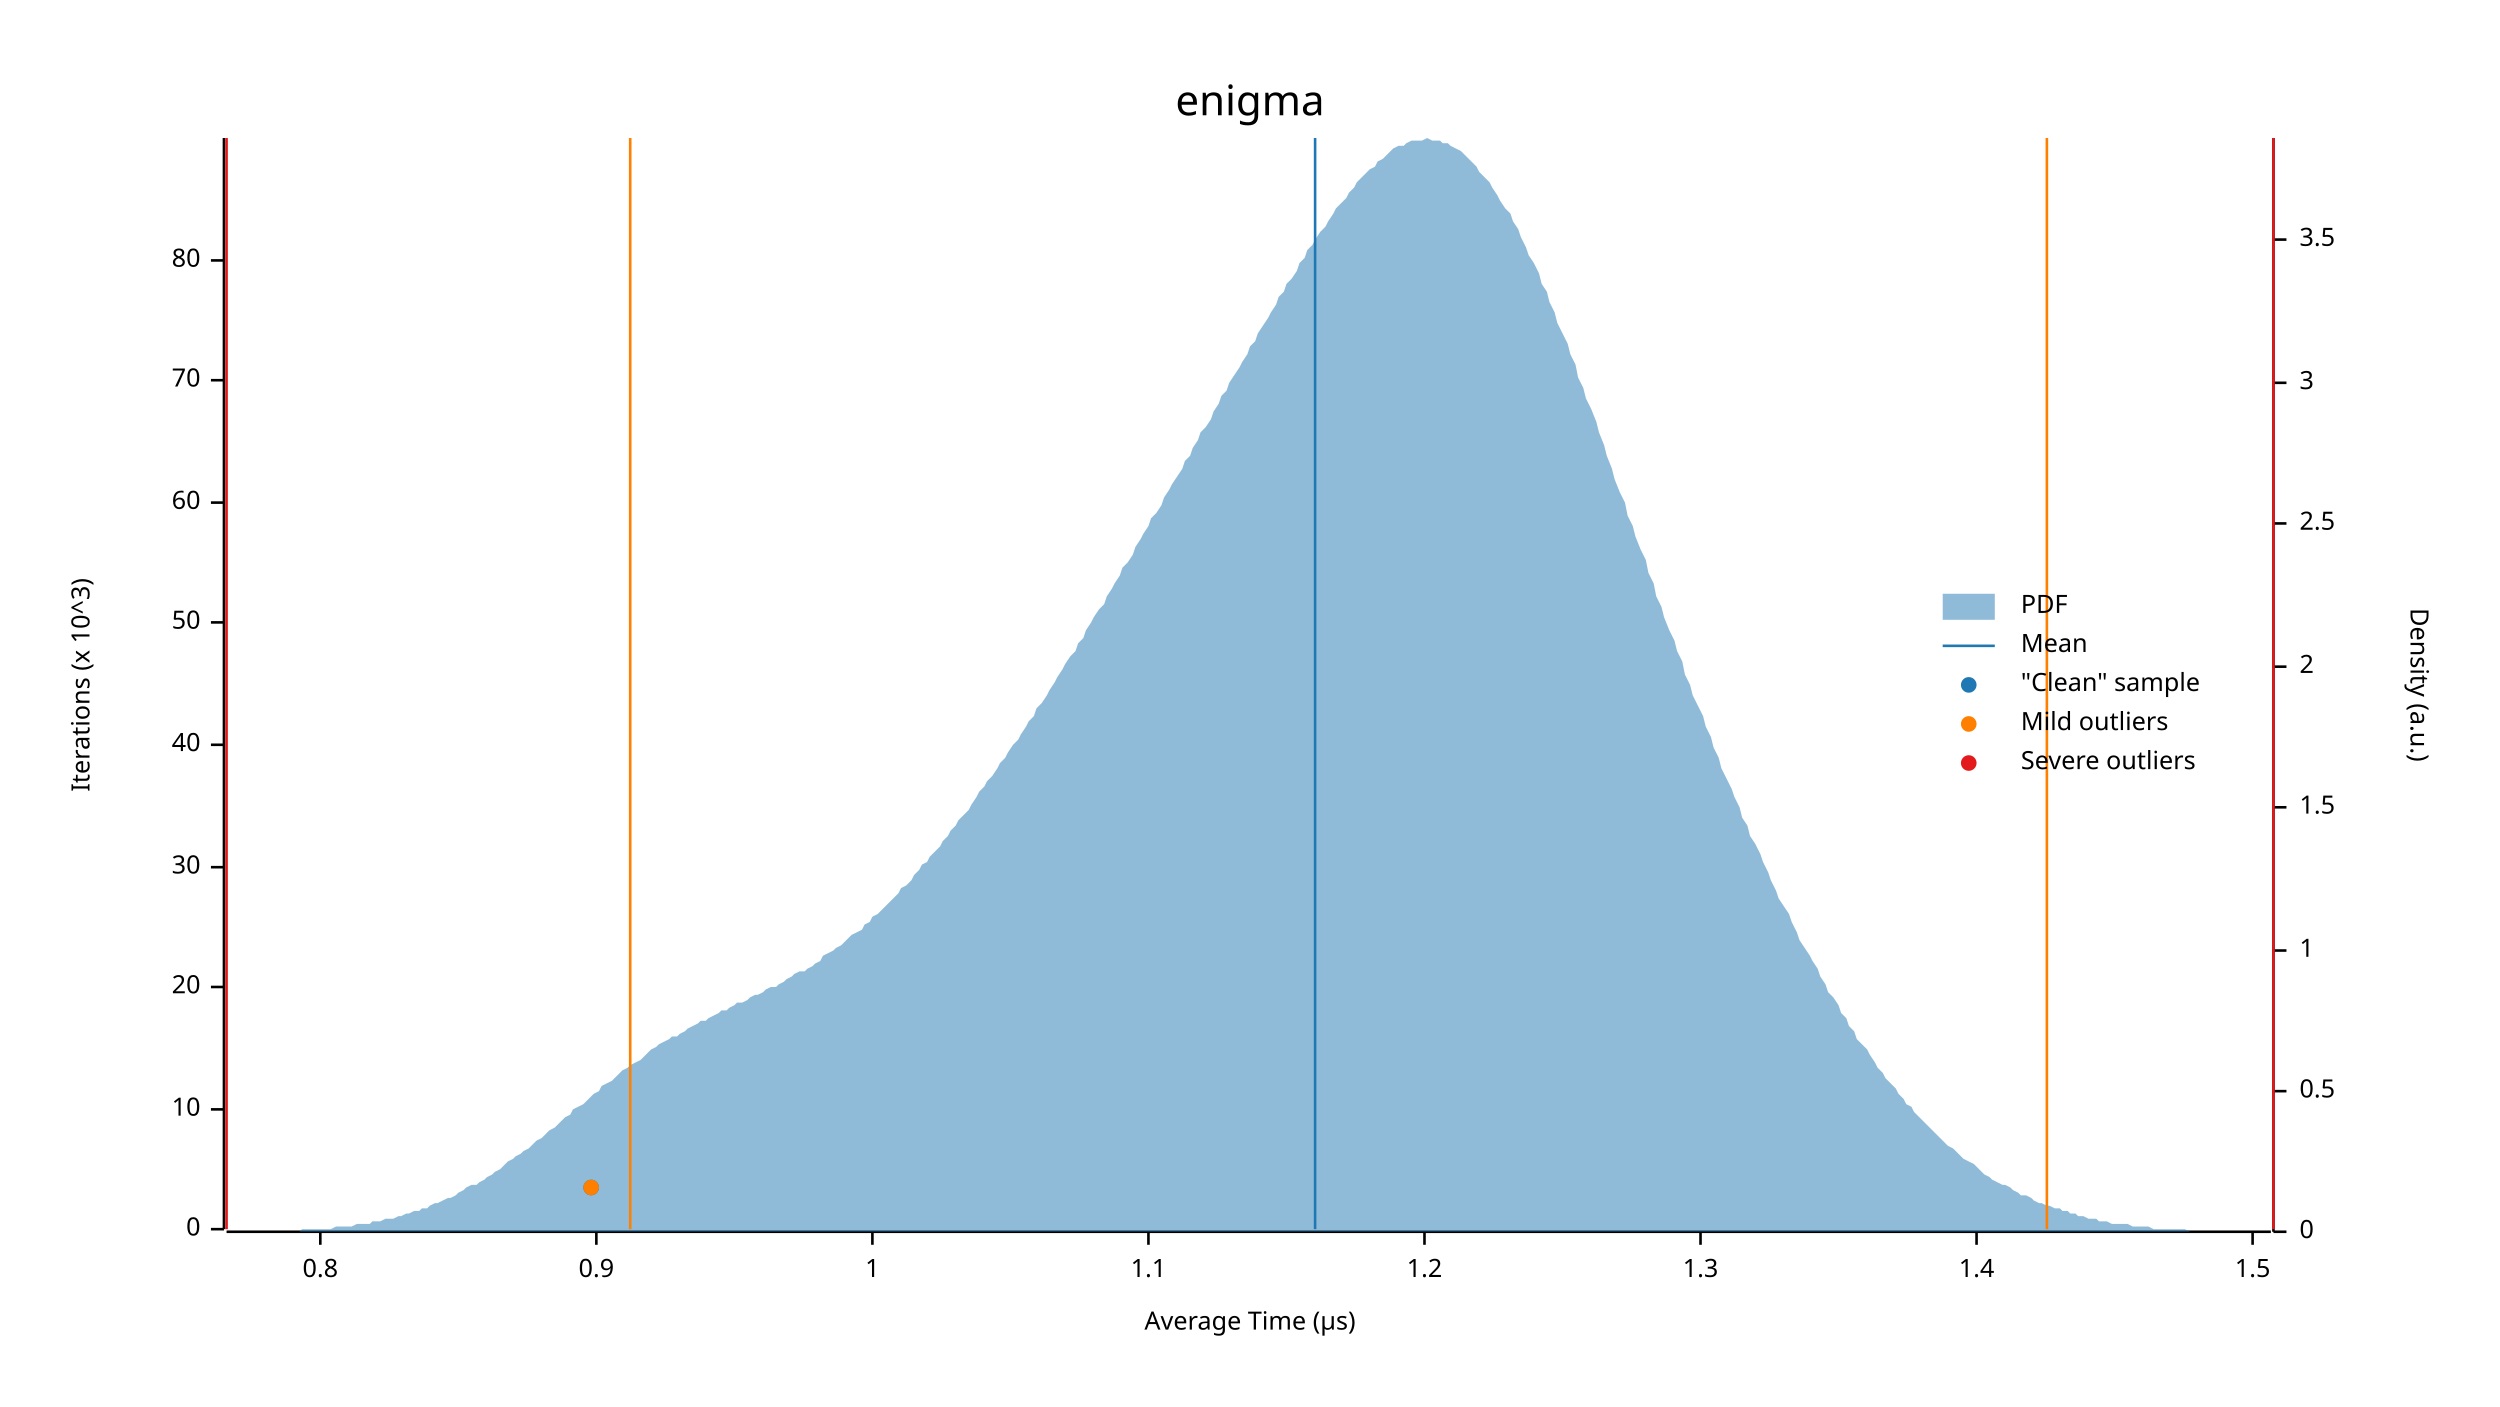
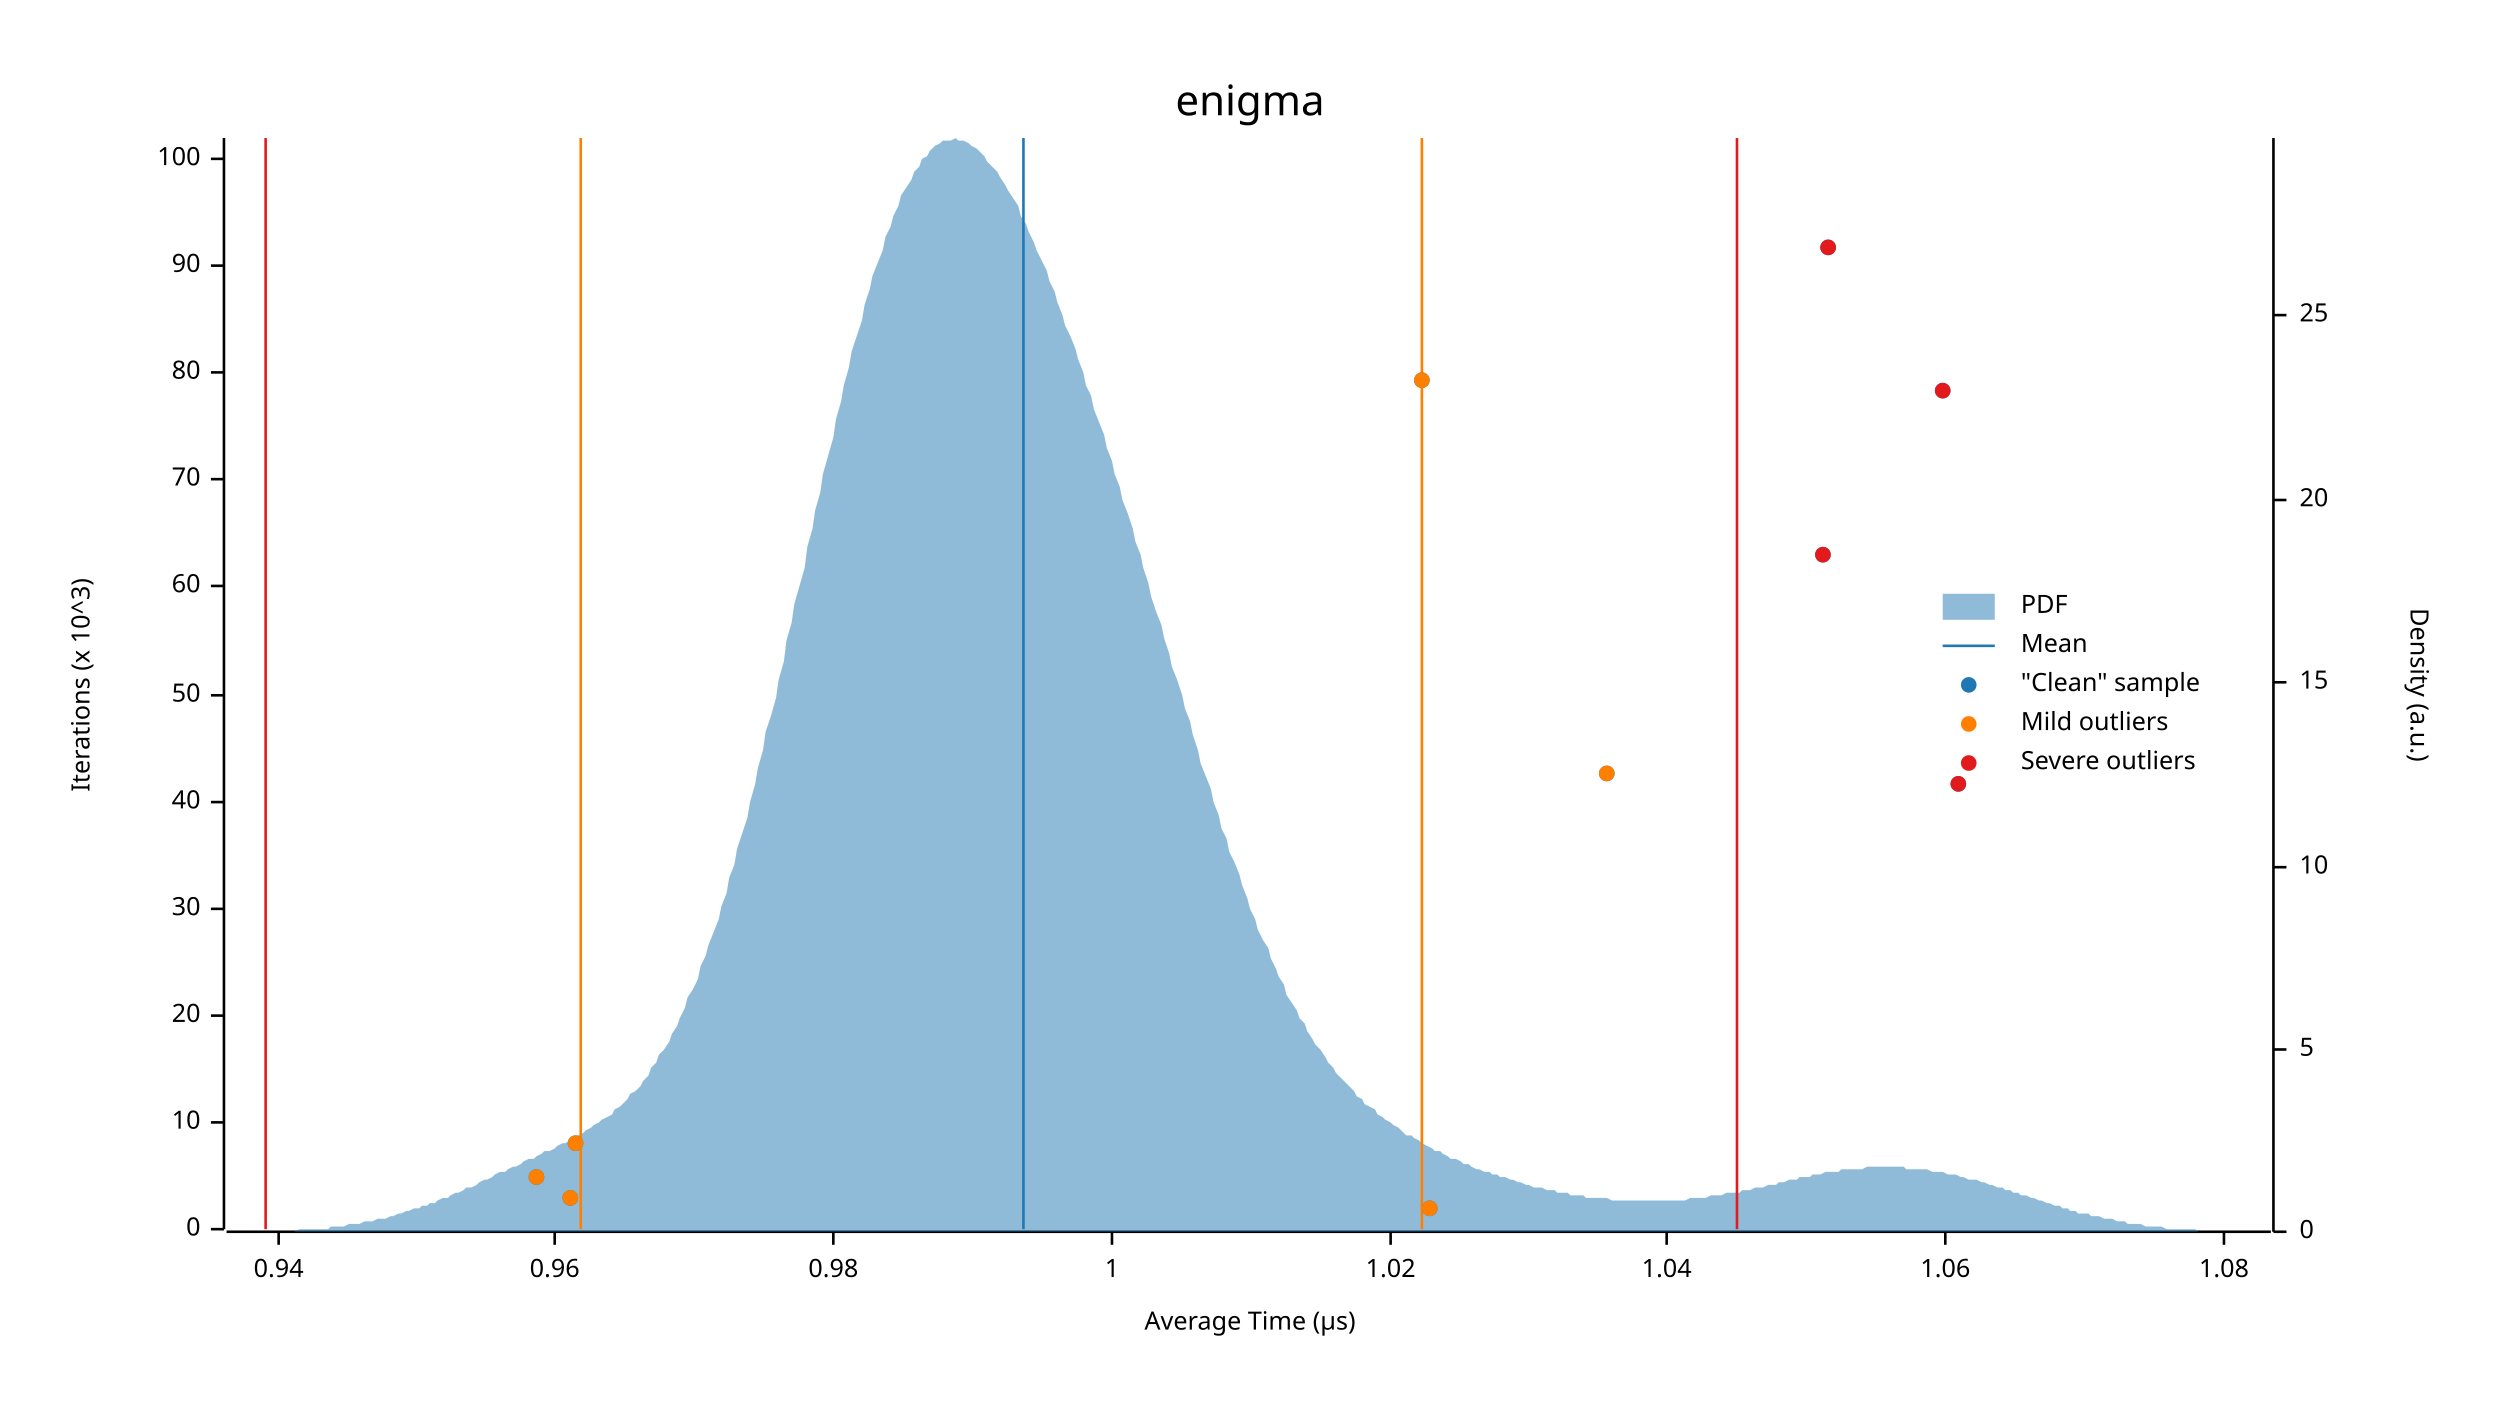
<svg xmlns="http://www.w3.org/2000/svg" width="960" height="540" viewBox="0 0 960 540">
  <text x="480" y="32" dy="0.76em" text-anchor="middle" font-family="sans-serif" font-size="16.129" opacity="1" fill="#000000">
enigma
</text>
  <text x="27" y="263" dy="0.76em" text-anchor="middle" font-family="sans-serif" font-size="9.677" opacity="1" fill="#000000" transform="rotate(270, 27, 263)">
Iterations (x 10^3)
</text>
  <text x="480" y="513" dy="-0.5ex" text-anchor="middle" font-family="sans-serif" font-size="9.677" opacity="1" fill="#000000">
Average Time (µs)
</text>
  <polyline fill="none" opacity="1" stroke="#000000" stroke-width="1" points="86,53 86,472 " />
  <text x="77" y="472" dy="0.5ex" text-anchor="end" font-family="sans-serif" font-size="9.677" opacity="1" fill="#000000">
0
</text>
  <polyline fill="none" opacity="1" stroke="#000000" stroke-width="1" points="81,472 86,472 " />
-   <text x="77" y="426" dy="0.5ex" text-anchor="end" font-family="sans-serif" font-size="9.677" opacity="1" fill="#000000">
+   <text x="77" y="431" dy="0.5ex" text-anchor="end" font-family="sans-serif" font-size="9.677" opacity="1" fill="#000000">
10
</text>
-   <polyline fill="none" opacity="1" stroke="#000000" stroke-width="1" points="81,426 86,426 " />
-   <text x="77" y="379" dy="0.5ex" text-anchor="end" font-family="sans-serif" font-size="9.677" opacity="1" fill="#000000">
+   <polyline fill="none" opacity="1" stroke="#000000" stroke-width="1" points="81,431 86,431 " />
+   <text x="77" y="390" dy="0.5ex" text-anchor="end" font-family="sans-serif" font-size="9.677" opacity="1" fill="#000000">
20
</text>
-   <polyline fill="none" opacity="1" stroke="#000000" stroke-width="1" points="81,379 86,379 " />
-   <text x="77" y="333" dy="0.5ex" text-anchor="end" font-family="sans-serif" font-size="9.677" opacity="1" fill="#000000">
+   <polyline fill="none" opacity="1" stroke="#000000" stroke-width="1" points="81,390 86,390 " />
+   <text x="77" y="349" dy="0.5ex" text-anchor="end" font-family="sans-serif" font-size="9.677" opacity="1" fill="#000000">
30
</text>
-   <polyline fill="none" opacity="1" stroke="#000000" stroke-width="1" points="81,333 86,333 " />
-   <text x="77" y="286" dy="0.5ex" text-anchor="end" font-family="sans-serif" font-size="9.677" opacity="1" fill="#000000">
+   <polyline fill="none" opacity="1" stroke="#000000" stroke-width="1" points="81,349 86,349 " />
+   <text x="77" y="308" dy="0.5ex" text-anchor="end" font-family="sans-serif" font-size="9.677" opacity="1" fill="#000000">
40
</text>
-   <polyline fill="none" opacity="1" stroke="#000000" stroke-width="1" points="81,286 86,286 " />
-   <text x="77" y="239" dy="0.5ex" text-anchor="end" font-family="sans-serif" font-size="9.677" opacity="1" fill="#000000">
+   <polyline fill="none" opacity="1" stroke="#000000" stroke-width="1" points="81,308 86,308 " />
+   <text x="77" y="267" dy="0.5ex" text-anchor="end" font-family="sans-serif" font-size="9.677" opacity="1" fill="#000000">
50
</text>
-   <polyline fill="none" opacity="1" stroke="#000000" stroke-width="1" points="81,239 86,239 " />
-   <text x="77" y="193" dy="0.5ex" text-anchor="end" font-family="sans-serif" font-size="9.677" opacity="1" fill="#000000">
+   <polyline fill="none" opacity="1" stroke="#000000" stroke-width="1" points="81,267 86,267 " />
+   <text x="77" y="225" dy="0.5ex" text-anchor="end" font-family="sans-serif" font-size="9.677" opacity="1" fill="#000000">
60
</text>
-   <polyline fill="none" opacity="1" stroke="#000000" stroke-width="1" points="81,193 86,193 " />
-   <text x="77" y="146" dy="0.5ex" text-anchor="end" font-family="sans-serif" font-size="9.677" opacity="1" fill="#000000">
+   <polyline fill="none" opacity="1" stroke="#000000" stroke-width="1" points="81,225 86,225 " />
+   <text x="77" y="184" dy="0.5ex" text-anchor="end" font-family="sans-serif" font-size="9.677" opacity="1" fill="#000000">
70
</text>
-   <polyline fill="none" opacity="1" stroke="#000000" stroke-width="1" points="81,146 86,146 " />
-   <text x="77" y="100" dy="0.5ex" text-anchor="end" font-family="sans-serif" font-size="9.677" opacity="1" fill="#000000">
+   <polyline fill="none" opacity="1" stroke="#000000" stroke-width="1" points="81,184 86,184 " />
+   <text x="77" y="143" dy="0.5ex" text-anchor="end" font-family="sans-serif" font-size="9.677" opacity="1" fill="#000000">
80
</text>
-   <polyline fill="none" opacity="1" stroke="#000000" stroke-width="1" points="81,100 86,100 " />
+   <polyline fill="none" opacity="1" stroke="#000000" stroke-width="1" points="81,143 86,143 " />
+   <text x="77" y="102" dy="0.5ex" text-anchor="end" font-family="sans-serif" font-size="9.677" opacity="1" fill="#000000">
+ 90
+ </text>
+   <polyline fill="none" opacity="1" stroke="#000000" stroke-width="1" points="81,102 86,102 " />
+   <text x="77" y="61" dy="0.5ex" text-anchor="end" font-family="sans-serif" font-size="9.677" opacity="1" fill="#000000">
+ 100
+ </text>
+   <polyline fill="none" opacity="1" stroke="#000000" stroke-width="1" points="81,61 86,61 " />
  <polyline fill="none" opacity="1" stroke="#000000" stroke-width="1" points="87,473 872,473 " />
-   <text x="123" y="483" dy="0.76em" text-anchor="middle" font-family="sans-serif" font-size="9.677" opacity="1" fill="#000000">
- 0.8
+   <text x="107" y="483" dy="0.76em" text-anchor="middle" font-family="sans-serif" font-size="9.677" opacity="1" fill="#000000">
+ 0.94
</text>
-   <polyline fill="none" opacity="1" stroke="#000000" stroke-width="1" points="123,473 123,478 " />
-   <text x="229" y="483" dy="0.76em" text-anchor="middle" font-family="sans-serif" font-size="9.677" opacity="1" fill="#000000">
- 0.9
+   <polyline fill="none" opacity="1" stroke="#000000" stroke-width="1" points="107,473 107,478 " />
+   <text x="213" y="483" dy="0.76em" text-anchor="middle" font-family="sans-serif" font-size="9.677" opacity="1" fill="#000000">
+ 0.96
</text>
-   <polyline fill="none" opacity="1" stroke="#000000" stroke-width="1" points="229,473 229,478 " />
-   <text x="335" y="483" dy="0.76em" text-anchor="middle" font-family="sans-serif" font-size="9.677" opacity="1" fill="#000000">
+   <polyline fill="none" opacity="1" stroke="#000000" stroke-width="1" points="213,473 213,478 " />
+   <text x="320" y="483" dy="0.76em" text-anchor="middle" font-family="sans-serif" font-size="9.677" opacity="1" fill="#000000">
+ 0.98
+ </text>
+   <polyline fill="none" opacity="1" stroke="#000000" stroke-width="1" points="320,473 320,478 " />
+   <text x="427" y="483" dy="0.76em" text-anchor="middle" font-family="sans-serif" font-size="9.677" opacity="1" fill="#000000">
1
</text>
-   <polyline fill="none" opacity="1" stroke="#000000" stroke-width="1" points="335,473 335,478 " />
-   <text x="441" y="483" dy="0.76em" text-anchor="middle" font-family="sans-serif" font-size="9.677" opacity="1" fill="#000000">
- 1.1
+   <polyline fill="none" opacity="1" stroke="#000000" stroke-width="1" points="427,473 427,478 " />
+   <text x="534" y="483" dy="0.76em" text-anchor="middle" font-family="sans-serif" font-size="9.677" opacity="1" fill="#000000">
+ 1.02
</text>
-   <polyline fill="none" opacity="1" stroke="#000000" stroke-width="1" points="441,473 441,478 " />
-   <text x="547" y="483" dy="0.76em" text-anchor="middle" font-family="sans-serif" font-size="9.677" opacity="1" fill="#000000">
- 1.2
+   <polyline fill="none" opacity="1" stroke="#000000" stroke-width="1" points="534,473 534,478 " />
+   <text x="640" y="483" dy="0.76em" text-anchor="middle" font-family="sans-serif" font-size="9.677" opacity="1" fill="#000000">
+ 1.04
</text>
-   <polyline fill="none" opacity="1" stroke="#000000" stroke-width="1" points="547,473 547,478 " />
-   <text x="653" y="483" dy="0.76em" text-anchor="middle" font-family="sans-serif" font-size="9.677" opacity="1" fill="#000000">
- 1.3
+   <polyline fill="none" opacity="1" stroke="#000000" stroke-width="1" points="640,473 640,478 " />
+   <text x="747" y="483" dy="0.76em" text-anchor="middle" font-family="sans-serif" font-size="9.677" opacity="1" fill="#000000">
+ 1.06
</text>
-   <polyline fill="none" opacity="1" stroke="#000000" stroke-width="1" points="653,473 653,478 " />
-   <text x="759" y="483" dy="0.76em" text-anchor="middle" font-family="sans-serif" font-size="9.677" opacity="1" fill="#000000">
- 1.4
+   <polyline fill="none" opacity="1" stroke="#000000" stroke-width="1" points="747,473 747,478 " />
+   <text x="854" y="483" dy="0.76em" text-anchor="middle" font-family="sans-serif" font-size="9.677" opacity="1" fill="#000000">
+ 1.08
</text>
-   <polyline fill="none" opacity="1" stroke="#000000" stroke-width="1" points="759,473 759,478 " />
-   <text x="865" y="483" dy="0.76em" text-anchor="middle" font-family="sans-serif" font-size="9.677" opacity="1" fill="#000000">
- 1.5
- </text>
-   <polyline fill="none" opacity="1" stroke="#000000" stroke-width="1" points="865,473 865,478 " />
+   <polyline fill="none" opacity="1" stroke="#000000" stroke-width="1" points="854,473 854,478 " />
  <text x="933" y="263" dy="0.76em" text-anchor="middle" font-family="sans-serif" font-size="9.677" opacity="1" fill="#000000" transform="rotate(90, 933, 263)">
Density (a.u.)
</text>
  <polyline fill="none" opacity="1" stroke="#000000" stroke-width="1" points="873,53 873,473 " />
  <text x="883" y="473" dy="0.5ex" text-anchor="start" font-family="sans-serif" font-size="9.677" opacity="1" fill="#000000">
0
</text>
  <polyline fill="none" opacity="1" stroke="#000000" stroke-width="1" points="873,473 878,473 " />
-   <text x="883" y="419" dy="0.5ex" text-anchor="start" font-family="sans-serif" font-size="9.677" opacity="1" fill="#000000">
- 0.5
+   <text x="883" y="403" dy="0.5ex" text-anchor="start" font-family="sans-serif" font-size="9.677" opacity="1" fill="#000000">
+ 5
</text>
-   <polyline fill="none" opacity="1" stroke="#000000" stroke-width="1" points="873,419 878,419 " />
-   <text x="883" y="365" dy="0.5ex" text-anchor="start" font-family="sans-serif" font-size="9.677" opacity="1" fill="#000000">
- 1
+   <polyline fill="none" opacity="1" stroke="#000000" stroke-width="1" points="873,403 878,403 " />
+   <text x="883" y="333" dy="0.5ex" text-anchor="start" font-family="sans-serif" font-size="9.677" opacity="1" fill="#000000">
+ 10
</text>
-   <polyline fill="none" opacity="1" stroke="#000000" stroke-width="1" points="873,365 878,365 " />
-   <text x="883" y="310" dy="0.5ex" text-anchor="start" font-family="sans-serif" font-size="9.677" opacity="1" fill="#000000">
- 1.5
+   <polyline fill="none" opacity="1" stroke="#000000" stroke-width="1" points="873,333 878,333 " />
+   <text x="883" y="262" dy="0.5ex" text-anchor="start" font-family="sans-serif" font-size="9.677" opacity="1" fill="#000000">
+ 15
</text>
-   <polyline fill="none" opacity="1" stroke="#000000" stroke-width="1" points="873,310 878,310 " />
-   <text x="883" y="256" dy="0.5ex" text-anchor="start" font-family="sans-serif" font-size="9.677" opacity="1" fill="#000000">
- 2
+   <polyline fill="none" opacity="1" stroke="#000000" stroke-width="1" points="873,262 878,262 " />
+   <text x="883" y="192" dy="0.5ex" text-anchor="start" font-family="sans-serif" font-size="9.677" opacity="1" fill="#000000">
+ 20
</text>
-   <polyline fill="none" opacity="1" stroke="#000000" stroke-width="1" points="873,256 878,256 " />
-   <text x="883" y="201" dy="0.5ex" text-anchor="start" font-family="sans-serif" font-size="9.677" opacity="1" fill="#000000">
- 2.5
+   <polyline fill="none" opacity="1" stroke="#000000" stroke-width="1" points="873,192 878,192 " />
+   <text x="883" y="121" dy="0.5ex" text-anchor="start" font-family="sans-serif" font-size="9.677" opacity="1" fill="#000000">
+ 25
</text>
-   <polyline fill="none" opacity="1" stroke="#000000" stroke-width="1" points="873,201 878,201 " />
-   <text x="883" y="147" dy="0.5ex" text-anchor="start" font-family="sans-serif" font-size="9.677" opacity="1" fill="#000000">
- 3
- </text>
-   <polyline fill="none" opacity="1" stroke="#000000" stroke-width="1" points="873,147 878,147 " />
-   <text x="883" y="92" dy="0.5ex" text-anchor="start" font-family="sans-serif" font-size="9.677" opacity="1" fill="#000000">
- 3.5
- </text>
-   <polyline fill="none" opacity="1" stroke="#000000" stroke-width="1" points="873,92 878,92 " />
-   <polygon opacity="0.5" fill="#1F78B4" points="87,473 88,473 90,473 91,473 93,473 94,473 96,473 98,473 99,473 101,473 102,473 104,473 105,473 107,473 109,473 110,473 112,473 113,473 115,473 116,472 118,472 120,472 121,472 123,472 124,472 126,472 127,472 129,471 131,471 132,471 134,471 135,471 137,470 138,470 140,470 142,470 143,469 145,469 146,469 148,468 150,468 151,468 153,467 154,467 156,466 157,466 159,465 161,465 162,464 164,464 165,463 167,462 168,462 170,461 172,460 173,460 175,459 176,458 178,457 179,456 181,455 183,455 184,454 186,453 187,452 189,451 190,450 192,449 194,447 195,446 197,445 198,444 200,443 201,442 203,441 205,439 206,438 208,437 209,436 211,434 213,433 214,432 216,430 217,429 219,428 220,426 222,425 224,424 225,423 227,421 228,420 230,419 231,417 233,416 235,415 236,414 238,412 239,411 241,410 242,409 244,408 246,407 247,406 249,404 250,403 252,402 253,401 255,400 257,399 258,398 260,398 261,397 263,396 264,395 266,394 268,393 269,392 271,392 272,391 274,390 276,389 277,388 279,388 280,387 282,386 283,385 285,385 287,384 288,383 290,382 291,382 293,381 294,380 296,379 298,379 299,378 301,377 302,376 304,375 305,374 307,373 309,373 310,372 312,371 313,370 315,369 316,367 318,366 320,365 321,364 323,363 324,362 326,360 327,359 329,358 331,357 332,355 334,354 335,352 337,351 339,349 340,348 342,346 343,345 345,343 346,341 348,340 350,338 351,336 353,334 354,332 356,331 357,329 359,327 361,325 362,323 364,321 365,319 367,317 368,315 370,313 372,311 373,309 375,306 376,304 378,302 379,300 381,298 383,295 384,293 386,291 387,289 389,286 391,284 392,282 394,279 395,277 397,275 398,272 400,270 402,267 403,265 405,262 406,260 408,257 409,255 411,252 413,250 414,247 416,245 417,242 419,239 420,237 422,234 424,232 425,229 427,226 428,224 430,221 431,218 433,216 435,213 436,210 438,207 439,205 441,202 442,199 444,197 446,194 447,191 449,188 450,186 452,183 454,180 455,177 457,175 458,172 460,169 461,166 463,164 465,161 466,158 468,155 469,152 471,150 472,147 474,144 476,141 477,139 479,136 480,133 482,131 483,128 485,125 487,122 488,120 490,117 491,114 493,112 494,109 496,107 498,104 499,101 501,99 502,96 504,94 505,92 507,89 509,87 510,85 512,82 513,80 515,78 517,76 518,74 520,72 521,70 523,68 524,67 526,65 528,64 529,62 531,61 532,60 534,58 535,57 537,56 539,56 540,55 542,54 543,54 545,54 546,54 548,53 550,54 551,54 553,54 554,55 556,55 557,56 559,57 561,58 562,59 564,61 565,62 567,64 568,66 570,68 572,70 573,72 575,75 576,77 578,80 580,82 581,85 583,88 584,91 586,95 587,98 589,101 591,105 592,109 594,112 595,116 597,120 598,124 600,128 602,132 603,136 605,140 606,145 608,149 609,153 611,157 613,162 614,166 616,171 617,175 619,180 620,184 622,189 624,193 625,198 627,202 628,206 630,211 632,215 633,220 635,224 636,229 638,233 639,237 641,242 643,246 644,250 646,254 647,259 649,263 650,267 652,271 654,275 655,279 657,283 658,287 660,291 661,295 663,299 665,303 666,306 668,310 669,314 671,317 672,321 674,324 676,328 677,331 679,335 680,338 682,342 683,345 685,348 687,351 688,354 690,358 691,361 693,364 695,367 696,369 698,372 699,375 701,378 702,381 704,383 706,386 707,389 709,391 710,394 712,396 713,399 715,401 717,403 718,405 720,408 721,410 723,412 724,414 726,416 728,418 729,420 731,422 732,424 734,425 735,427 737,429 739,431 740,432 742,434 743,435 745,437 746,438 748,440 750,441 751,442 753,444 754,445 756,446 758,447 759,448 761,450 762,451 764,452 765,453 767,454 769,455 770,455 772,456 773,457 775,458 776,459 778,459 780,460 781,461 783,462 784,462 786,463 787,463 789,464 791,464 792,465 794,465 795,466 797,466 798,467 800,467 802,468 803,468 805,468 806,469 808,469 809,469 811,470 813,470 814,470 816,470 817,470 819,471 821,471 822,471 824,471 825,471 827,472 828,472 830,472 832,472 833,472 835,472 836,472 838,472 839,472 841,473 843,473 844,473 846,473 847,473 849,473 850,473 852,473 854,473 855,473 857,473 858,473 860,473 861,473 863,473 865,473 866,473 868,473 869,473 871,473 873,473 873,473 87,473 " />
-   <polyline fill="none" opacity="1" stroke="#1F78B4" stroke-width="1" points="505,472 505,53 " />
-   <polyline fill="none" opacity="1" stroke="#FF7F00" stroke-width="1" points="242,472 242,53 " />
-   <polyline fill="none" opacity="1" stroke="#FF7F00" stroke-width="1" points="786,472 786,53 " />
-   <polyline fill="none" opacity="1" stroke="#E31A1C" stroke-width="1" points="87,472 87,53 " />
-   <polyline fill="none" opacity="1" stroke="#E31A1C" stroke-width="1" points="873,472 873,53 " />
-   <circle cx="227" cy="456" r="3" opacity="1" fill="#1F78B4" stroke="none" stroke-width="1" />
-   <circle cx="227" cy="456" r="3" opacity="1" fill="#FF7F00" stroke="none" stroke-width="1" />
+   <polyline fill="none" opacity="1" stroke="#000000" stroke-width="1" points="873,121 878,121 " />
+   <polygon opacity="0.5" fill="#1F78B4" points="87,473 88,473 90,473 91,473 93,473 94,473 96,473 98,473 99,473 101,473 102,473 104,473 105,473 107,473 109,473 110,473 112,473 113,473 115,472 116,472 118,472 120,472 121,472 123,472 124,472 126,472 127,471 129,471 131,471 132,471 134,470 135,470 137,470 138,470 140,469 142,469 143,469 145,468 146,468 148,468 150,467 151,467 153,466 154,466 156,465 157,465 159,464 161,464 162,463 164,463 165,462 167,462 168,461 170,460 172,460 173,459 175,458 176,458 178,457 179,456 181,456 183,455 184,454 186,453 187,453 189,452 190,451 192,450 194,450 195,449 197,448 198,448 200,447 201,446 203,445 205,445 206,444 208,443 209,442 211,442 213,441 214,440 216,439 217,439 219,438 220,437 222,436 224,435 225,434 227,433 228,432 230,431 231,430 233,429 235,428 236,426 238,425 239,424 241,422 242,420 244,419 246,417 247,415 249,413 250,410 252,408 253,405 255,403 257,400 258,397 260,394 261,391 263,387 264,383 266,380 268,376 269,371 271,367 272,363 274,358 276,353 277,348 279,343 280,337 282,332 283,326 285,320 287,314 288,308 290,301 291,295 293,288 294,281 296,275 298,268 299,261 301,254 302,246 304,239 305,232 307,225 309,218 310,210 312,203 313,196 315,189 316,182 318,175 320,168 321,161 323,154 324,148 326,141 327,135 329,129 331,123 332,117 334,111 335,106 337,101 339,96 340,91 342,87 343,83 345,79 346,75 348,72 350,69 351,66 353,64 354,61 356,60 357,58 359,56 361,55 362,54 364,54 365,54 367,53 368,54 370,54 372,55 373,56 375,57 376,58 378,60 379,62 381,64 383,66 384,68 386,71 387,73 389,76 391,79 392,83 394,86 395,89 397,93 398,96 400,100 402,104 403,108 405,112 406,116 408,121 409,125 411,129 413,134 414,138 416,143 417,148 419,152 420,157 422,162 424,167 425,172 427,177 428,182 430,187 431,192 433,197 435,203 436,208 438,213 439,218 441,224 442,229 444,235 446,240 447,245 449,251 450,256 452,261 454,267 455,272 457,277 458,282 460,288 461,293 463,298 465,303 466,308 468,313 469,318 471,322 472,327 474,331 476,336 477,340 479,345 480,349 482,353 483,357 485,361 487,364 488,368 490,372 491,375 493,378 494,382 496,385 498,388 499,391 501,393 502,396 504,399 505,401 507,403 509,406 510,408 512,410 513,412 515,414 517,416 518,417 520,419 521,421 523,422 524,424 526,425 528,426 529,428 531,429 532,430 534,431 535,432 537,433 539,435 540,436 542,436 543,437 545,438 546,439 548,440 550,441 551,442 553,442 554,443 556,444 557,445 559,445 561,446 562,447 564,447 565,448 567,449 568,449 570,450 572,450 573,451 575,451 576,452 578,452 580,453 581,453 583,454 584,454 586,455 587,455 589,456 591,456 592,456 594,457 595,457 597,457 598,458 600,458 602,458 603,459 605,459 606,459 608,459 609,460 611,460 613,460 614,460 616,460 617,460 619,461 620,461 622,461 624,461 625,461 627,461 628,461 630,461 632,461 633,461 635,461 636,461 638,461 639,461 641,461 643,461 644,461 646,461 647,461 649,460 650,460 652,460 654,460 655,460 657,459 658,459 660,459 661,459 663,458 665,458 666,458 668,458 669,457 671,457 672,457 674,456 676,456 677,456 679,455 680,455 682,455 683,454 685,454 687,453 688,453 690,453 691,452 693,452 695,452 696,451 698,451 699,451 701,450 702,450 704,450 706,450 707,449 709,449 710,449 712,449 713,449 715,449 717,448 718,448 720,448 721,448 723,448 724,448 726,448 728,448 729,448 731,448 732,449 734,449 735,449 737,449 739,449 740,449 742,450 743,450 745,450 746,450 748,451 750,451 751,451 753,452 754,452 756,453 758,453 759,453 761,454 762,454 764,455 765,455 767,456 769,456 770,457 772,457 773,458 775,458 776,459 778,459 780,460 781,460 783,461 784,461 786,462 787,462 789,463 791,463 792,464 794,464 795,465 797,465 798,466 800,466 802,466 803,467 805,467 806,467 808,468 809,468 811,468 813,469 814,469 816,469 817,470 819,470 821,470 822,470 824,471 825,471 827,471 828,471 830,471 832,472 833,472 835,472 836,472 838,472 839,472 841,472 843,472 844,473 846,473 847,473 849,473 850,473 852,473 854,473 855,473 857,473 858,473 860,473 861,473 863,473 865,473 866,473 868,473 869,473 871,473 873,473 873,473 87,473 " />
+   <polyline fill="none" opacity="1" stroke="#1F78B4" stroke-width="1" points="393,472 393,53 " />
+   <polyline fill="none" opacity="1" stroke="#FF7F00" stroke-width="1" points="223,472 223,53 " />
+   <polyline fill="none" opacity="1" stroke="#FF7F00" stroke-width="1" points="546,472 546,53 " />
+   <polyline fill="none" opacity="1" stroke="#E31A1C" stroke-width="1" points="102,472 102,53 " />
+   <polyline fill="none" opacity="1" stroke="#E31A1C" stroke-width="1" points="667,472 667,53 " />
+   <circle cx="549" cy="464" r="3" opacity="1" fill="#1F78B4" stroke="none" stroke-width="1" />
+   <circle cx="219" cy="460" r="3" opacity="1" fill="#1F78B4" stroke="none" stroke-width="1" />
+   <circle cx="206" cy="452" r="3" opacity="1" fill="#1F78B4" stroke="none" stroke-width="1" />
+   <circle cx="221" cy="439" r="3" opacity="1" fill="#1F78B4" stroke="none" stroke-width="1" />
+   <circle cx="752" cy="301" r="3" opacity="1" fill="#1F78B4" stroke="none" stroke-width="1" />
+   <circle cx="617" cy="297" r="3" opacity="1" fill="#1F78B4" stroke="none" stroke-width="1" />
+   <circle cx="700" cy="213" r="3" opacity="1" fill="#1F78B4" stroke="none" stroke-width="1" />
+   <circle cx="746" cy="150" r="3" opacity="1" fill="#1F78B4" stroke="none" stroke-width="1" />
+   <circle cx="546" cy="146" r="3" opacity="1" fill="#1F78B4" stroke="none" stroke-width="1" />
+   <circle cx="702" cy="95" r="3" opacity="1" fill="#1F78B4" stroke="none" stroke-width="1" />
+   <circle cx="549" cy="464" r="3" opacity="1" fill="#FF7F00" stroke="none" stroke-width="1" />
+   <circle cx="219" cy="460" r="3" opacity="1" fill="#FF7F00" stroke="none" stroke-width="1" />
+   <circle cx="206" cy="452" r="3" opacity="1" fill="#FF7F00" stroke="none" stroke-width="1" />
+   <circle cx="221" cy="439" r="3" opacity="1" fill="#FF7F00" stroke="none" stroke-width="1" />
+   <circle cx="617" cy="297" r="3" opacity="1" fill="#FF7F00" stroke="none" stroke-width="1" />
+   <circle cx="546" cy="146" r="3" opacity="1" fill="#FF7F00" stroke="none" stroke-width="1" />
+   <circle cx="752" cy="301" r="3" opacity="1" fill="#E31A1C" stroke="none" stroke-width="1" />
+   <circle cx="700" cy="213" r="3" opacity="1" fill="#E31A1C" stroke="none" stroke-width="1" />
+   <circle cx="746" cy="150" r="3" opacity="1" fill="#E31A1C" stroke="none" stroke-width="1" />
+   <circle cx="702" cy="95" r="3" opacity="1" fill="#E31A1C" stroke="none" stroke-width="1" />
  <text x="776" y="228" dy="0.76em" text-anchor="start" font-family="sans-serif" font-size="9.677" opacity="1" fill="#000000">
PDF
</text>
  <text x="776" y="243" dy="0.76em" text-anchor="start" font-family="sans-serif" font-size="9.677" opacity="1" fill="#000000">
Mean
</text>
  <text x="776" y="258" dy="0.76em" text-anchor="start" font-family="sans-serif" font-size="9.677" opacity="1" fill="#000000">
"Clean" sample
</text>
  <text x="776" y="273" dy="0.76em" text-anchor="start" font-family="sans-serif" font-size="9.677" opacity="1" fill="#000000">
Mild outliers
</text>
  <text x="776" y="288" dy="0.76em" text-anchor="start" font-family="sans-serif" font-size="9.677" opacity="1" fill="#000000">
Severe outliers
</text>
  <rect x="746" y="228" width="20" height="10" opacity="0.5" fill="#1F78B4" stroke="none" />
  <polyline fill="none" opacity="1" stroke="#1F78B4" stroke-width="1" points="746,248 766,248 " />
  <circle cx="756" cy="263" r="3" opacity="1" fill="#1F78B4" stroke="none" stroke-width="1" />
  <circle cx="756" cy="278" r="3" opacity="1" fill="#FF7F00" stroke="none" stroke-width="1" />
  <circle cx="756" cy="293" r="3" opacity="1" fill="#E31A1C" stroke="none" stroke-width="1" />
</svg>
